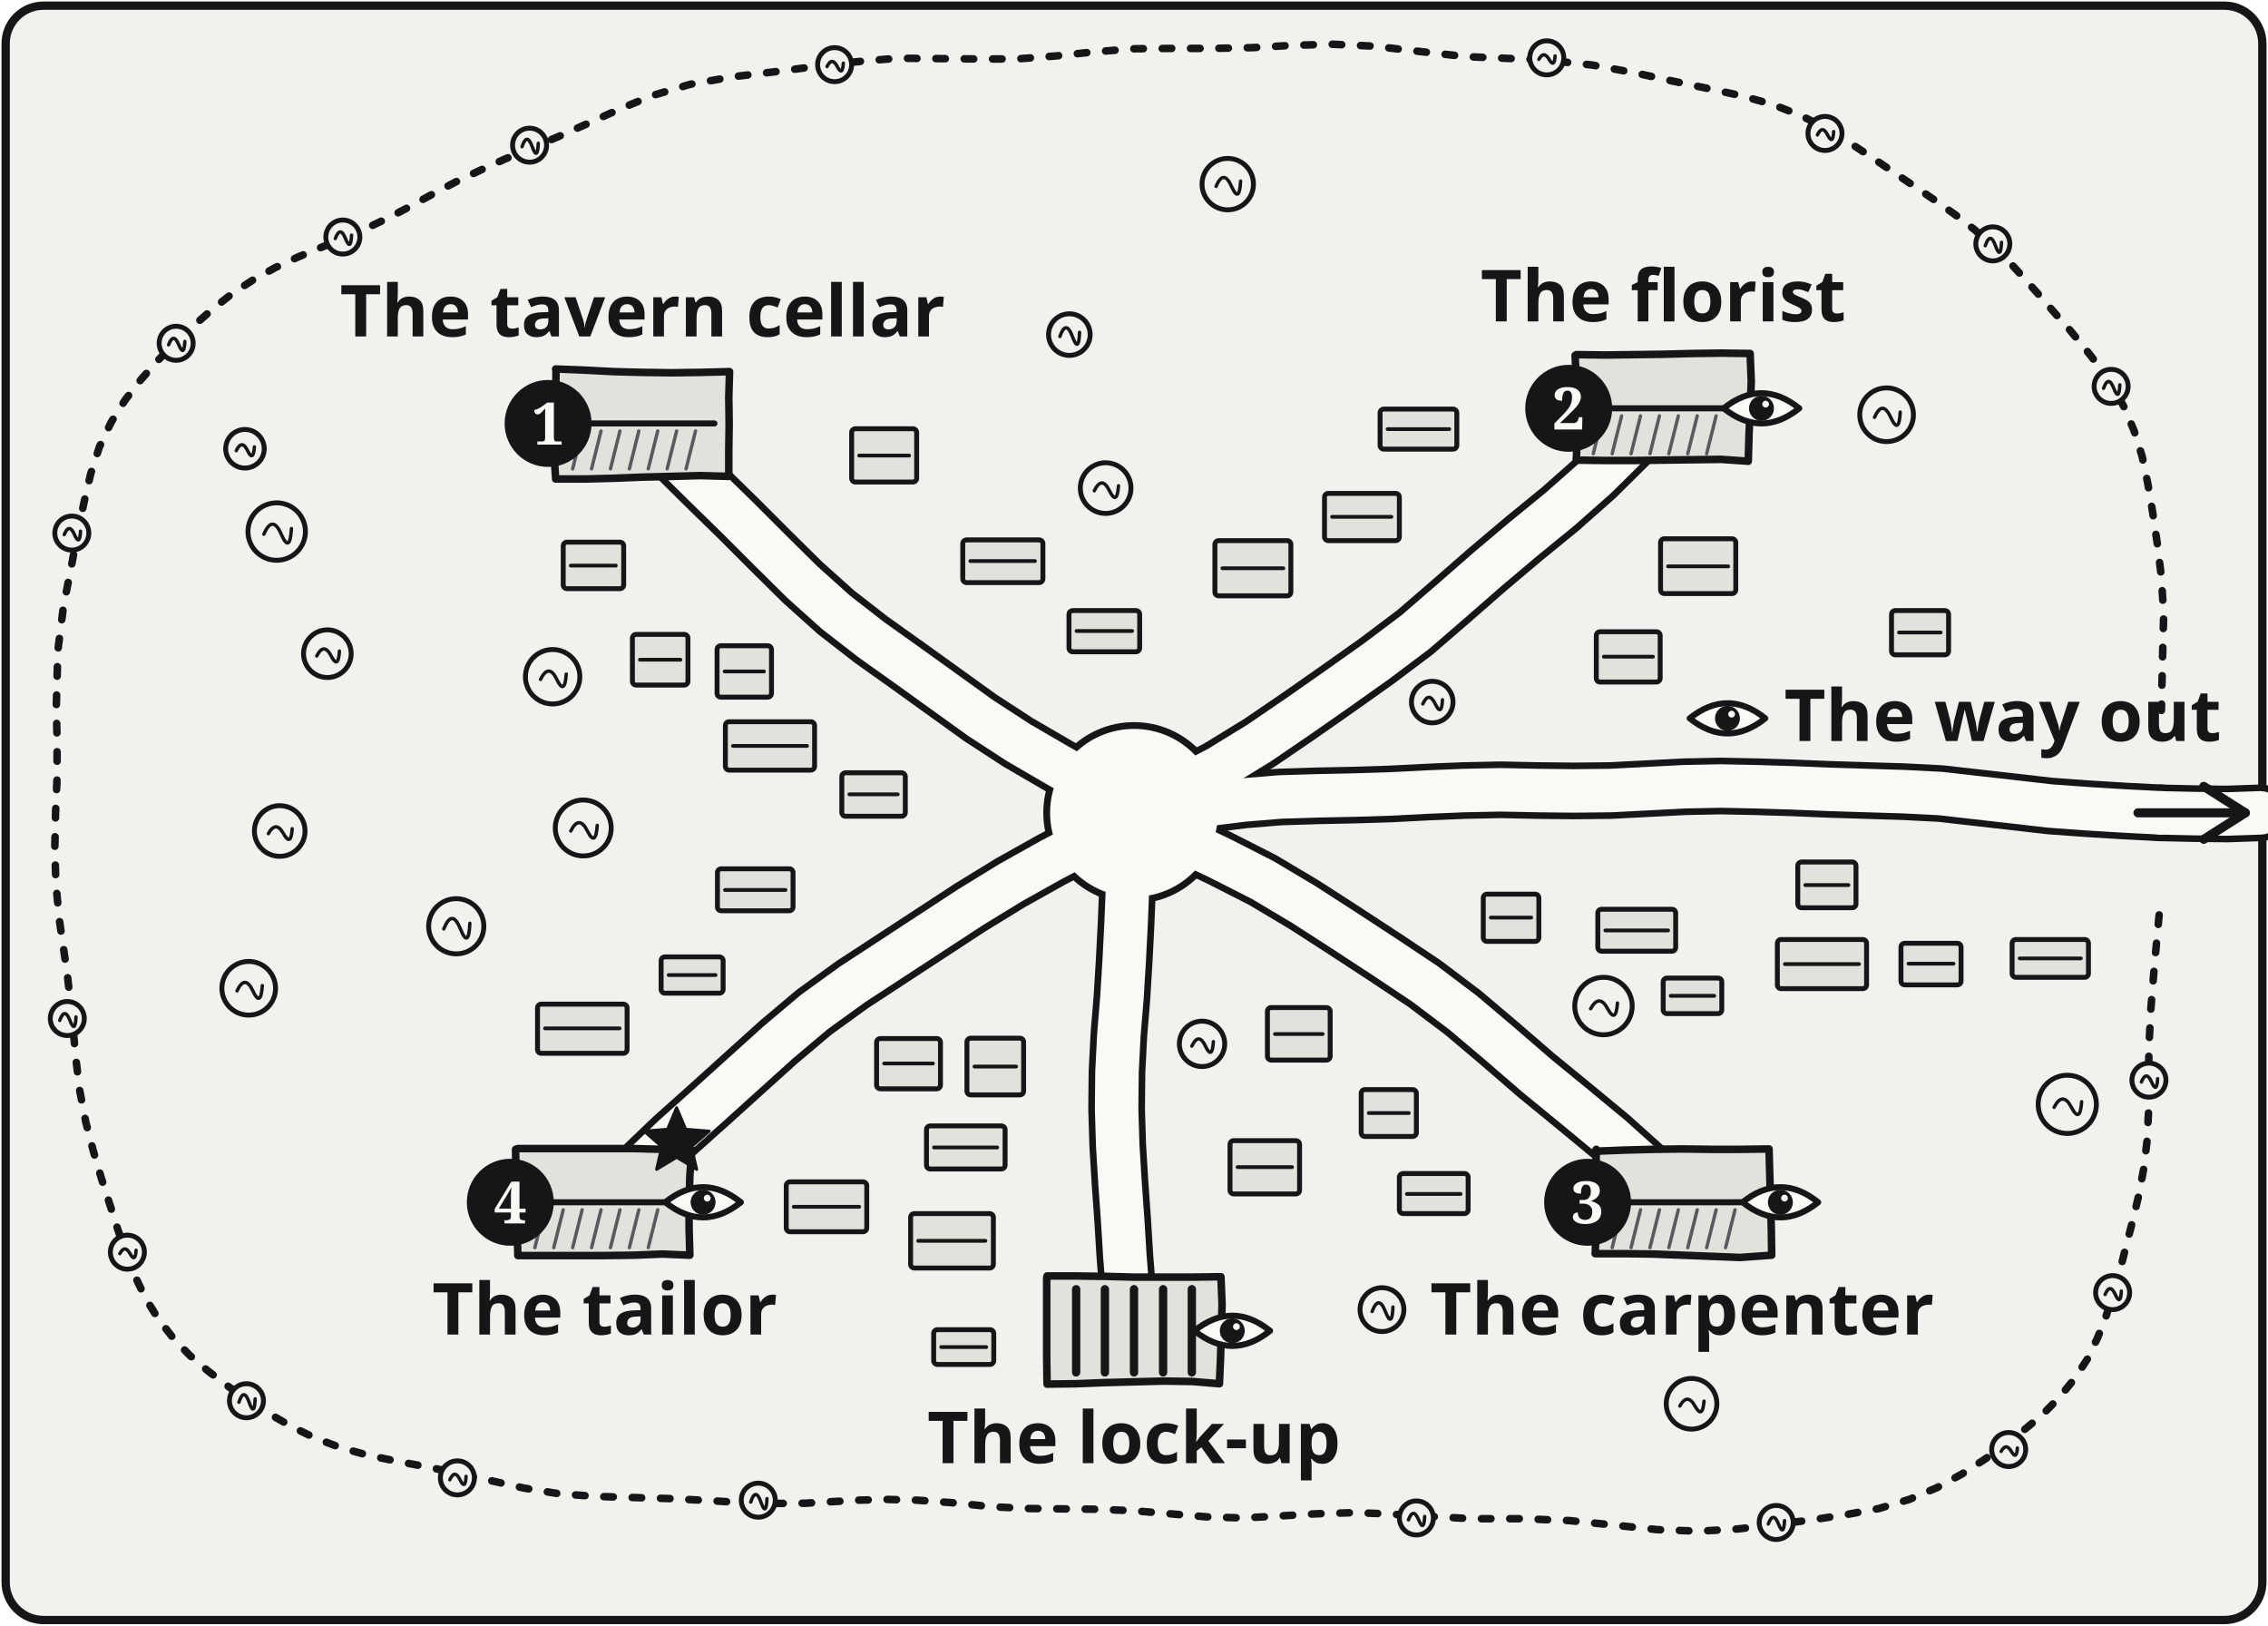
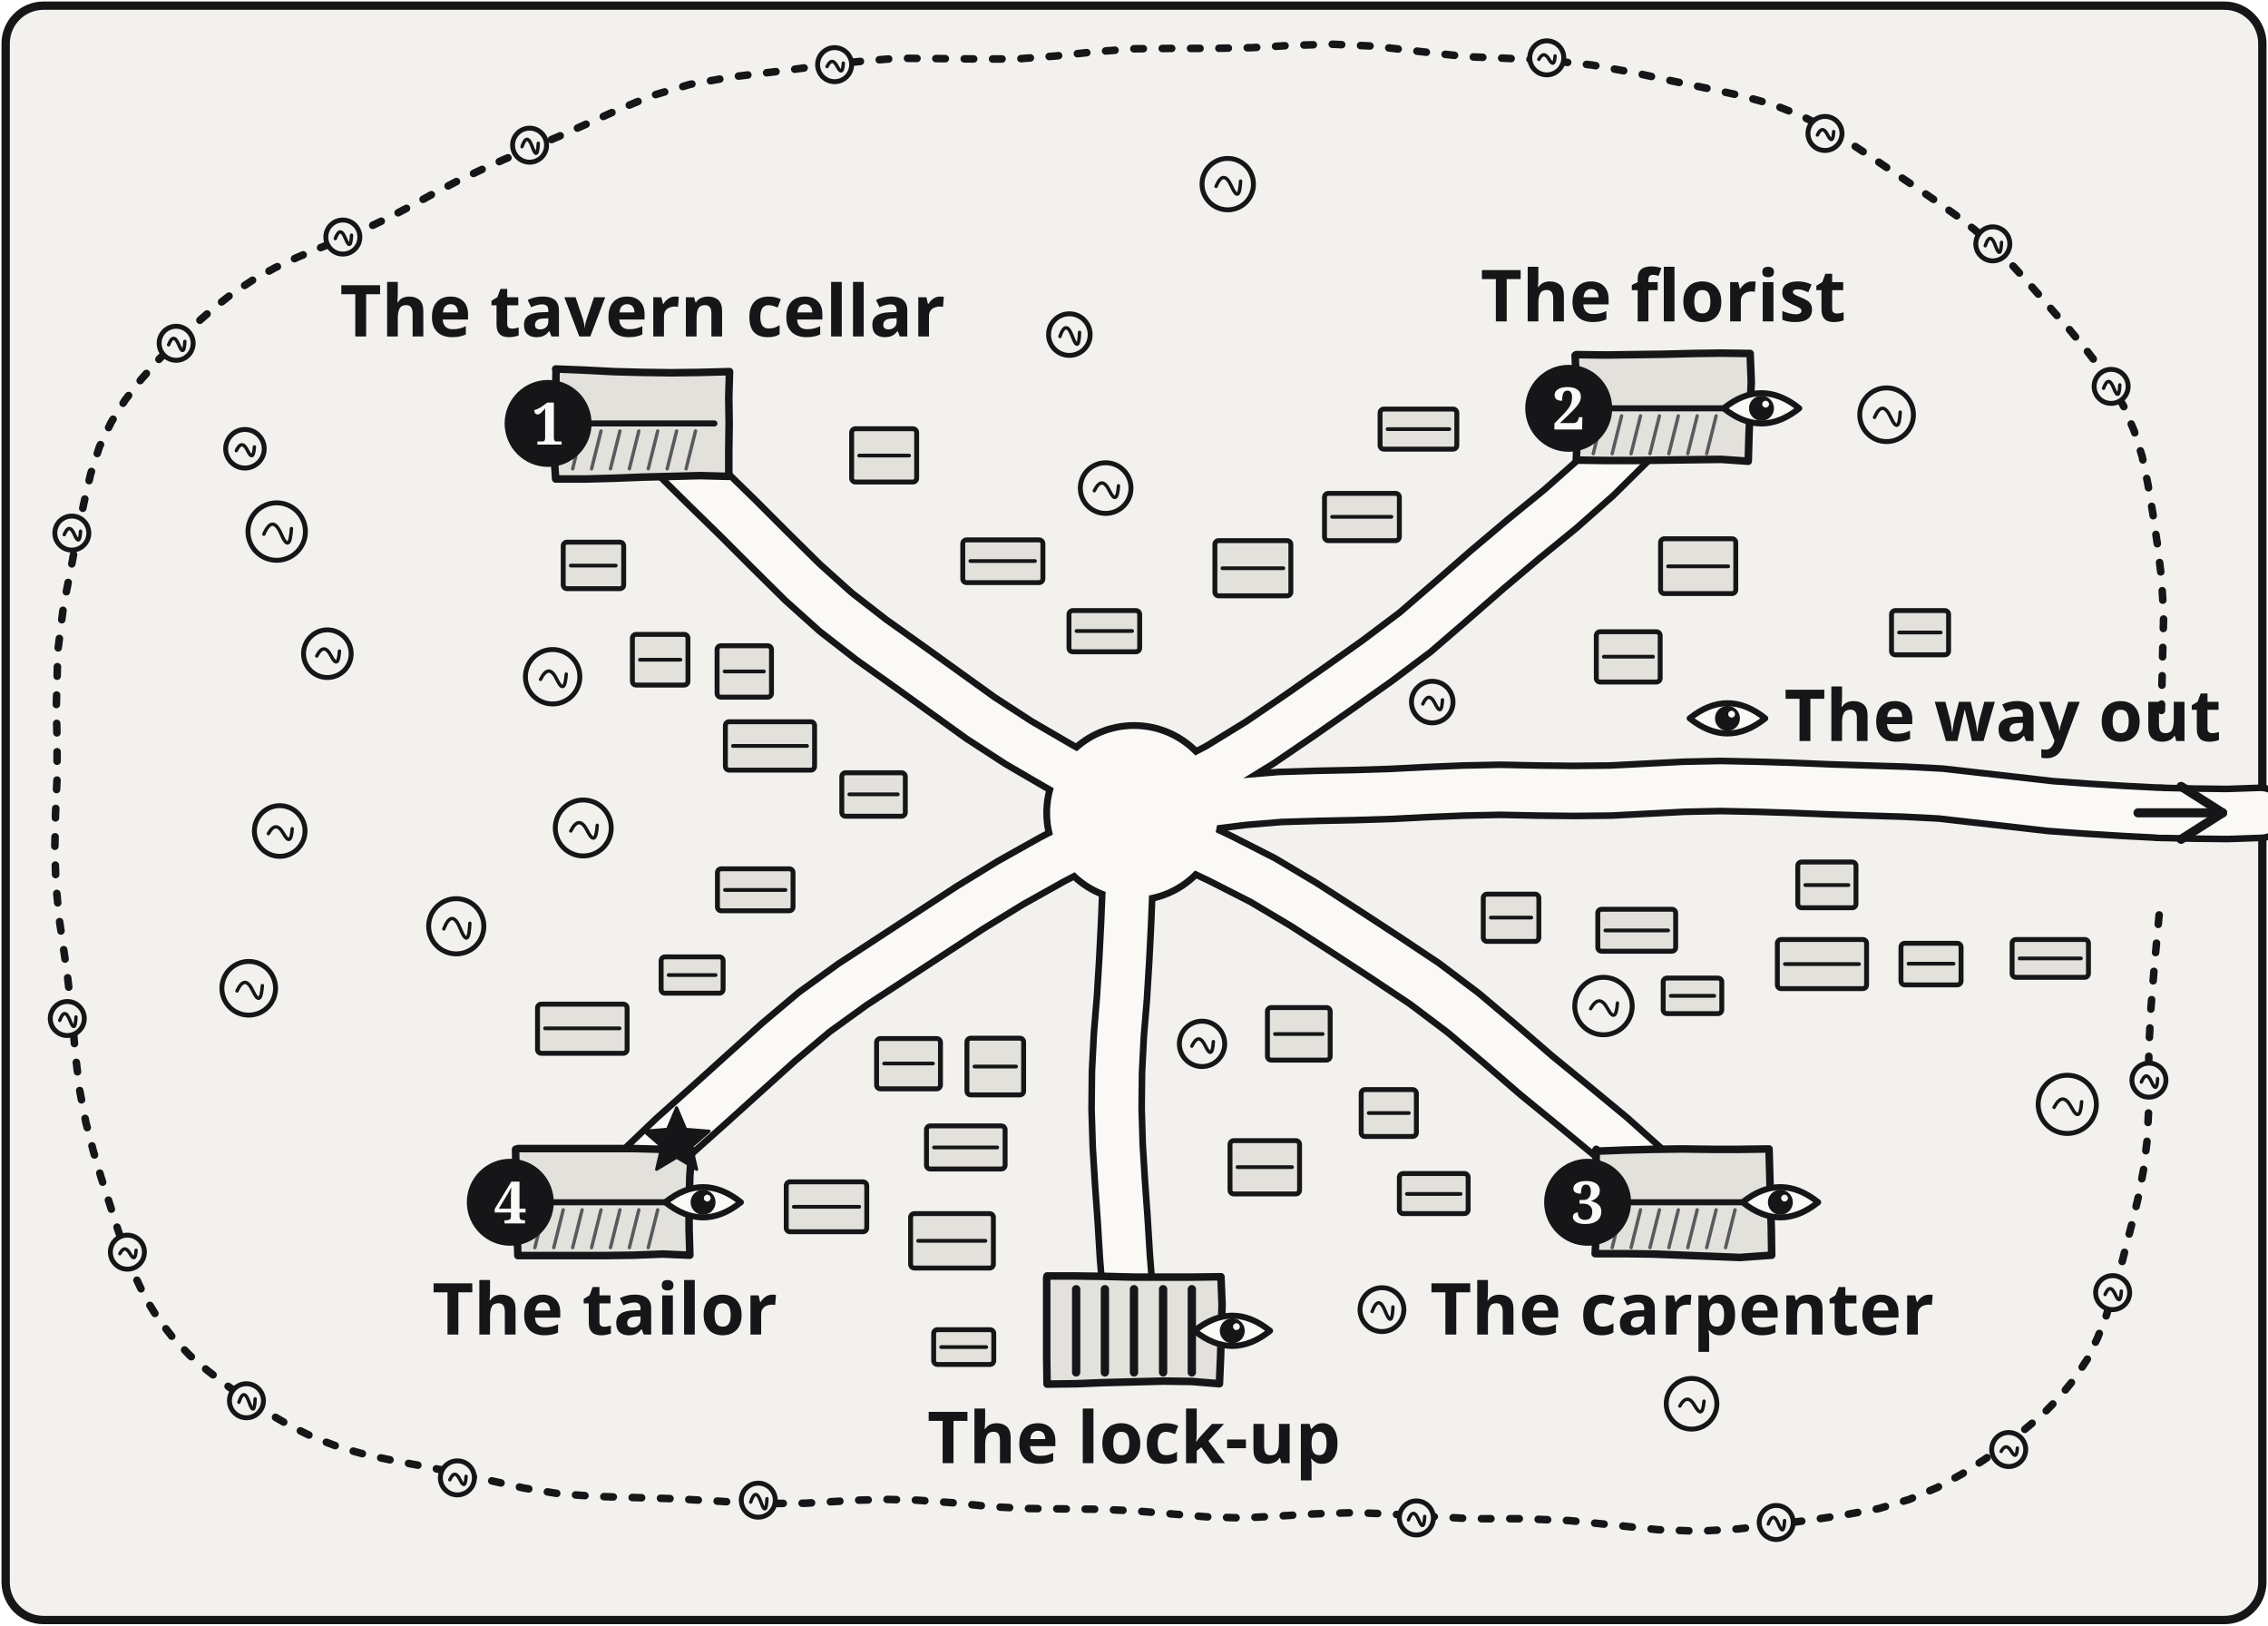
<svg xmlns="http://www.w3.org/2000/svg" viewBox="0 0 600 430" role="img" aria-labelledby="map-hallowby-title">
  <rect x="1.5" y="1.5" width="597" height="427" rx="10" fill="#f2f1ee" stroke="#161618" stroke-width="2.2" />
  <path d="M571.2 242 L569.9 255.9 L569 267 L568.5 276.8 L568.4 285.7 L568.4 294 L568 301.8 L567.1 309.2 L565.8 316.2 L564.2 322.9 L562.5 329.4 L560.9 335.8 L559.1 342 L557.2 348 L554.9 353.9 L552.2 359.5 L548.8 364.7 L544.8 369.6 L540.4 374.1 L535.5 378.2 L530.4 382.2 L524.9 386.1 L519 389.9 L512.4 393.5 L505.1 396.6 L497.1 399 L488.5 400.6 L479.4 402 L469.9 403.2 L459.9 404.4 L449.5 405 L438.5 404.6 L427.1 403.4 L415.2 402.2 L402.7 401.7 L389.3 401.7 L374.7 400.9 L366.5 400.4 L358.3 400.1 L348.2 400.4 L338.2 401 L328.7 401.5 L319.1 401.2 L309.5 400.4 L300 399.6 L290.5 399.2 L281 399.1 L271.5 399 L262 398.5 L252.3 397.5 L242.6 396.8 L234.8 396.6 L226.9 396.8 L213.1 397.6 L200.6 397.7 L189 397 L178 396.4 L167.6 396.1 L157.5 395.8 L147.9 395.1 L138.6 393.6 L129.7 391.6 L121.2 389.7 L113 388 L105 386.5 L97.3 384.9 L90.1 382.9 L83.2 380.3 L76.9 377.2 L71 373.8 L65.4 370.3 L60.1 366.5 L55 362.6 L50.2 358.5 L45.8 353.9 L41.9 348.9 L38.5 343.4 L35.7 337.5 L33.3 331.4 L31.1 325 L29 318.4 L26.8 311.6 L24.7 304.5 L22.7 296.8 L21.1 288.5 L20 279.4 L19.1 269.3 L17.8 257.7 L15.7 243.3 L14.8 233.9 L14.5 224.4 L14.7 215 L15.1 205.6 L15.1 196.1 L14.9 186.7 L15.3 172.1 L16.8 160.3 L18.8 150.2 L20.5 141.2 L22.2 133 L24 125.3 L26.3 118.2 L29.4 111.7 L33.1 105.8 L37.3 100.4 L41.8 95.3 L46.4 90.6 L51.3 86.1 L56.3 81.7 L61.5 77.6 L67 74 L72.8 70.8 L78.8 68 L84.8 65.5 L90.9 63.1 L96.9 60.4 L102.8 57.6 L108.7 54.5 L114.5 51.3 L120.6 48.1 L126.9 45.1 L133.5 42.1 L140.5 39.2 L147.8 36.1 L155.4 32.7 L163.6 29 L172.5 25.3 L182.6 22.3 L193.9 20.3 L206.5 18.8 L220.8 16.9 L229.1 16.1 L237.5 15.4 L248 15.5 L258.6 15.6 L268.9 15.6 L279.3 14.8 L289.6 13.7 L300 12.9 L310.4 12.8 L320.9 12.8 L331.3 12.6 L341.7 12 L352.5 11.7 L363.3 12.2 L372 13.2 L380.7 14.2 L388.2 15 L395.7 15.3 L409.1 15.9 L421.2 17.2 L432.2 19.2 L442.3 21.4 L451.8 23.4 L460.6 25.3 L468.9 27.6 L476.5 30.6 L483.4 34.1 L489.7 38 L495.6 41.9 L501.3 45.8 L506.8 49.5 L512.2 53.2 L517.4 56.9 L522.3 60.7 L527 64.8 L531.4 69.1 L535.5 73.6 L539.5 78.1 L543.5 82.7 L547.5 87.2 L551.4 91.9 L555.2 96.8 L558.8 102 L562 107.8 L564.6 114 L566.7 120.7 L568.2 127.9 L569.5 135.6 L570.7 143.7 L571.8 152.7 L572.4 162.6 L572.1 173.9 L571.8 187.9" fill="none" stroke="#161618" stroke-width="2" stroke-dasharray="2.5 5" stroke-linecap="round" />
  <circle cx="568.5" cy="285.7" r="4.5" fill="#f2f1ee" stroke="#161618" stroke-width="1.3" />
  <path d="M566.5 286.2 q1.3 -3.2 2.7 0 t1.6 -0.9" fill="none" stroke="#161618" stroke-width="0.9" stroke-linecap="round" />
  <circle cx="558.9" cy="341.9" r="4.5" fill="#f2f1ee" stroke="#161618" stroke-width="1.3" />
  <path d="M556.9 342.4 q1.3 -3.1 2.7 0 t1.6 -0.9" fill="none" stroke="#161618" stroke-width="0.9" stroke-linecap="round" />
  <circle cx="531.4" cy="383.4" r="4.5" fill="#f2f1ee" stroke="#161618" stroke-width="1.3" />
  <path d="M529.4 383.9 q1.3 -2.4 2.7 0 t1.6 -0.9" fill="none" stroke="#161618" stroke-width="0.9" stroke-linecap="round" />
  <circle cx="469.9" cy="402.7" r="4.5" fill="#f2f1ee" stroke="#161618" stroke-width="1.3" />
  <path d="M467.8 403.1 q1.3 -3.5 2.7 0 t1.6 -0.9" fill="none" stroke="#161618" stroke-width="0.9" stroke-linecap="round" />
  <circle cx="374.7" cy="401.5" r="4.5" fill="#f2f1ee" stroke="#161618" stroke-width="1.3" />
  <path d="M372.6 402 q1.3 -3.4 2.7 0 t1.6 -0.9" fill="none" stroke="#161618" stroke-width="0.9" stroke-linecap="round" />
  <circle cx="200.6" cy="396.8" r="4.5" fill="#f2f1ee" stroke="#161618" stroke-width="1.3" />
  <path d="M198.6 397.3 q1.3 -4 2.7 0 t1.6 -0.9" fill="none" stroke="#161618" stroke-width="0.9" stroke-linecap="round" />
  <circle cx="121" cy="390.9" r="4.5" fill="#f2f1ee" stroke="#161618" stroke-width="1.3" />
  <path d="M119 391.4 q1.3 -2.9 2.7 0 t1.6 -0.9" fill="none" stroke="#161618" stroke-width="0.9" stroke-linecap="round" />
  <circle cx="65.2" cy="370.5" r="4.5" fill="#f2f1ee" stroke="#161618" stroke-width="1.3" />
  <path d="M63.2 370.9 q1.3 -4 2.7 0 t1.6 -0.9" fill="none" stroke="#161618" stroke-width="0.9" stroke-linecap="round" />
  <circle cx="33.7" cy="331.2" r="4.5" fill="#f2f1ee" stroke="#161618" stroke-width="1.3" />
  <path d="M31.7 331.6 q1.3 -2.5 2.7 0 t1.6 -0.9" fill="none" stroke="#161618" stroke-width="0.9" stroke-linecap="round" />
  <circle cx="17.8" cy="269.4" r="4.5" fill="#f2f1ee" stroke="#161618" stroke-width="1.3" />
  <path d="M15.8 269.9 q1.3 -3.6 2.7 0 t1.6 -0.9" fill="none" stroke="#161618" stroke-width="0.9" stroke-linecap="round" />
  <circle cx="19" cy="141" r="4.5" fill="#f2f1ee" stroke="#161618" stroke-width="1.3" />
  <path d="M17 141.4 q1.3 -3.2 2.7 0 t1.6 -0.9" fill="none" stroke="#161618" stroke-width="0.9" stroke-linecap="round" />
  <circle cx="46.6" cy="90.8" r="4.5" fill="#f2f1ee" stroke="#161618" stroke-width="1.3" />
  <path d="M44.6 91.2 q1.3 -3.4 2.7 0 t1.6 -0.9" fill="none" stroke="#161618" stroke-width="0.9" stroke-linecap="round" />
  <circle cx="90.7" cy="62.7" r="4.5" fill="#f2f1ee" stroke="#161618" stroke-width="1.3" />
  <path d="M88.7 63.1 q1.3 -3.5 2.7 0 t1.6 -0.9" fill="none" stroke="#161618" stroke-width="0.9" stroke-linecap="round" />
  <circle cx="140.1" cy="38.4" r="4.5" fill="#f2f1ee" stroke="#161618" stroke-width="1.3" />
  <path d="M138.1 38.8 q1.3 -3.9 2.7 0 t1.6 -0.9" fill="none" stroke="#161618" stroke-width="0.9" stroke-linecap="round" />
  <circle cx="220.8" cy="17.1" r="4.5" fill="#f2f1ee" stroke="#161618" stroke-width="1.3" />
  <path d="M218.8 17.6 q1.3 -2.7 2.7 0 t1.6 -0.9" fill="none" stroke="#161618" stroke-width="0.9" stroke-linecap="round" />
  <circle cx="409.2" cy="15.3" r="4.5" fill="#f2f1ee" stroke="#161618" stroke-width="1.3" />
  <path d="M407.1 15.7 q1.3 -2.4 2.7 0 t1.6 -0.9" fill="none" stroke="#161618" stroke-width="0.9" stroke-linecap="round" />
  <circle cx="482.8" cy="35.3" r="4.5" fill="#f2f1ee" stroke="#161618" stroke-width="1.3" />
  <path d="M480.8 35.7 q1.3 -2.8 2.7 0 t1.6 -0.9" fill="none" stroke="#161618" stroke-width="0.9" stroke-linecap="round" />
  <circle cx="527.2" cy="64.5" r="4.5" fill="#f2f1ee" stroke="#161618" stroke-width="1.3" />
  <path d="M525.2 65 q1.3 -3.9 2.7 0 t1.6 -0.9" fill="none" stroke="#161618" stroke-width="0.9" stroke-linecap="round" />
  <circle cx="558.5" cy="102.2" r="4.5" fill="#f2f1ee" stroke="#161618" stroke-width="1.3" />
  <path d="M556.5 102.7 q1.3 -3.6 2.7 0 t1.6 -0.9" fill="none" stroke="#161618" stroke-width="0.9" stroke-linecap="round" />
  <path d="M300 215 L290.1 208.3 L279.7 202.4 L269.4 196.4 L259.4 189.9 L249.8 183 L240.2 176.1 L230.5 169.2 L221.1 161.9 L212.3 154 L203.8 145.6 L195.4 137.2 L186.9 128.9 L178.4 120.5 L170 112" fill="none" stroke="#161618" stroke-width="15" stroke-linecap="round" stroke-linejoin="round" />
  <path d="M300 215 L311.2 208.9 L322.4 203.1 L333.3 196.4 L343.7 189.3 L354 182.1 L364.3 174.8 L374.4 167.2 L383.9 159 L393.4 150.7 L403 142.6 L412.8 134.6 L422.3 126.2 L431.3 117.3 L440 108" fill="none" stroke="#161618" stroke-width="15" stroke-linecap="round" stroke-linejoin="round" />
  <path d="M300 215 L311.1 221.5 L322.7 227 L334.1 232.8 L345 239.3 L355.7 246.2 L366.4 253.2 L376.9 260.2 L387.1 267.9 L396.8 276.1 L406.4 284.4 L416.3 292.5 L426.1 300.6 L435.7 309.2 L445 318" fill="none" stroke="#161618" stroke-width="15" stroke-linecap="round" stroke-linejoin="round" />
  <path d="M300 215 L289.3 221.6 L278.2 227.4 L267.3 233.5 L256.7 240 L246.3 246.8 L235.9 253.6 L225.5 260.4 L215.4 267.7 L205.9 275.7 L196.7 284 L187.4 292.4 L178.1 300.7 L169.1 309.3 L160 318" fill="none" stroke="#161618" stroke-width="15" stroke-linecap="round" stroke-linejoin="round" />
  <path d="M300 215 L299 224.8 L298.3 234.6 L297.9 244.4 L297.4 254.2 L296.8 264 L296 273.7 L295.5 283.5 L295.4 293.3 L295.7 303.1 L296.3 312.9 L297 322.7 L297.6 332.5 L298.4 342.3 L300 352" fill="none" stroke="#161618" stroke-width="15" stroke-linecap="round" stroke-linejoin="round" />
  <path d="M300 215 L309.7 214.2 L319.4 212.8 L329 211.6 L338.7 210.8 L348.5 210.5 L358.2 210.3 L367.9 210 L377.6 209.5 L387.3 209.1 L397 208.9 L406.7 209.1 L416.4 209.2 L426.1 209.1 L435.8 208.6 L445.5 208.1 L455.2 207.9 L464.9 208.1 L474.6 208.4 L484.3 208.8 L494 209.1 L503.7 209.4 L513.4 209.9 L523.1 211 L532.8 212.1 L542.4 213.2 L552.1 213.9 L561.9 214.5 L571.6 215" fill="none" stroke="#161618" stroke-width="15" stroke-linecap="round" stroke-linejoin="round" />
  <path d="M571.6 215 L580.4 215.2 L589.2 215.3 L598 215" fill="none" stroke="#161618" stroke-width="15" stroke-linecap="round" />
  <circle cx="300" cy="215" r="24" fill="#161618" />
  <path d="M300 215 L290.1 208.3 L279.7 202.4 L269.4 196.4 L259.4 189.9 L249.8 183 L240.2 176.1 L230.5 169.2 L221.1 161.9 L212.3 154 L203.8 145.6 L195.4 137.2 L186.9 128.9 L178.4 120.5 L170 112" fill="none" stroke="#faf9f6" stroke-width="11.5" stroke-linecap="round" stroke-linejoin="round" />
  <path d="M300 215 L311.2 208.9 L322.4 203.1 L333.3 196.4 L343.7 189.3 L354 182.1 L364.3 174.8 L374.4 167.2 L383.9 159 L393.4 150.7 L403 142.6 L412.8 134.6 L422.3 126.2 L431.3 117.3 L440 108" fill="none" stroke="#faf9f6" stroke-width="11.5" stroke-linecap="round" stroke-linejoin="round" />
  <path d="M300 215 L311.1 221.5 L322.7 227 L334.1 232.8 L345 239.3 L355.7 246.2 L366.4 253.2 L376.9 260.2 L387.1 267.9 L396.8 276.1 L406.4 284.4 L416.3 292.5 L426.1 300.6 L435.7 309.2 L445 318" fill="none" stroke="#faf9f6" stroke-width="11.5" stroke-linecap="round" stroke-linejoin="round" />
  <path d="M300 215 L289.3 221.6 L278.2 227.4 L267.3 233.5 L256.7 240 L246.3 246.8 L235.9 253.6 L225.5 260.4 L215.4 267.7 L205.9 275.7 L196.7 284 L187.4 292.4 L178.1 300.7 L169.1 309.3 L160 318" fill="none" stroke="#faf9f6" stroke-width="11.5" stroke-linecap="round" stroke-linejoin="round" />
  <path d="M300 215 L299 224.8 L298.3 234.6 L297.9 244.4 L297.4 254.2 L296.8 264 L296 273.7 L295.5 283.5 L295.4 293.3 L295.7 303.1 L296.3 312.9 L297 322.7 L297.6 332.5 L298.4 342.3 L300 352" fill="none" stroke="#faf9f6" stroke-width="11.5" stroke-linecap="round" stroke-linejoin="round" />
  <path d="M300 215 L309.7 214.2 L319.4 212.8 L329 211.6 L338.7 210.8 L348.5 210.5 L358.2 210.3 L367.9 210 L377.6 209.5 L387.3 209.1 L397 208.9 L406.7 209.1 L416.4 209.2 L426.1 209.1 L435.8 208.6 L445.5 208.1 L455.2 207.9 L464.9 208.1 L474.6 208.4 L484.3 208.8 L494 209.1 L503.7 209.4 L513.4 209.9 L523.1 211 L532.8 212.1 L542.4 213.2 L552.1 213.9 L561.9 214.5 L571.6 215" fill="none" stroke="#faf9f6" stroke-width="11.5" stroke-linecap="round" stroke-linejoin="round" />
  <path d="M571.6 215 L580.4 215.2 L589.2 215.3 L598 215" fill="none" stroke="#faf9f6" stroke-width="11.5" stroke-linecap="round" />
  <circle cx="300" cy="215" r="22.2" fill="#faf9f6" />
  <rect x="532.3" y="248.5" width="20.2" height="10" rx="1" fill="#e3e1dc" stroke="#161618" stroke-width="1.3" />
  <path d="M534.3 253.5 L550.5 253.5" stroke="#161618" stroke-width="1" stroke-linecap="round" />
  <rect x="360.1" y="288.2" width="14.6" height="12.4" rx="1" fill="#e3e1dc" stroke="#161618" stroke-width="1.3" />
  <path d="M362.1 294.4 L372.7 294.4" stroke="#161618" stroke-width="1" stroke-linecap="round" />
  <rect x="475.6" y="228" width="15.4" height="12.1" rx="1" fill="#e3e1dc" stroke="#161618" stroke-width="1.3" />
  <path d="M477.6 234.1 L489 234.1" stroke="#161618" stroke-width="1" stroke-linecap="round" />
  <rect x="350.4" y="130.5" width="19.8" height="12.5" rx="1" fill="#e3e1dc" stroke="#161618" stroke-width="1.3" />
  <path d="M352.4 136.7 L368.1 136.7" stroke="#161618" stroke-width="1" stroke-linecap="round" />
  <rect x="502.9" y="249.5" width="15.9" height="11" rx="1" fill="#e3e1dc" stroke="#161618" stroke-width="1.3" />
  <path d="M504.9 254.9 L516.8 254.9" stroke="#161618" stroke-width="1" stroke-linecap="round" />
  <rect x="245.1" y="297.8" width="20.8" height="11.4" rx="1" fill="#e3e1dc" stroke="#161618" stroke-width="1.3" />
  <path d="M247.1 303.5 L263.8 303.5" stroke="#161618" stroke-width="1" stroke-linecap="round" />
  <rect x="321.4" y="143" width="20.1" height="14.6" rx="1" fill="#e3e1dc" stroke="#161618" stroke-width="1.3" />
  <path d="M323.4 150.3 L339.5 150.3" stroke="#161618" stroke-width="1" stroke-linecap="round" />
  <rect x="325.4" y="301.7" width="18.4" height="14.1" rx="1" fill="#e3e1dc" stroke="#161618" stroke-width="1.3" />
  <path d="M327.4 308.7 L341.8 308.7" stroke="#161618" stroke-width="1" stroke-linecap="round" />
  <rect x="191.9" y="190.9" width="23.6" height="12.8" rx="1" fill="#e3e1dc" stroke="#161618" stroke-width="1.3" />
  <path d="M193.9 197.3 L213.5 197.3" stroke="#161618" stroke-width="1" stroke-linecap="round" />
  <rect x="392.4" y="236.5" width="14.7" height="12.5" rx="1" fill="#e3e1dc" stroke="#161618" stroke-width="1.3" />
  <path d="M394.4 242.7 L405.1 242.7" stroke="#161618" stroke-width="1" stroke-linecap="round" />
  <rect x="149" y="143.4" width="16" height="12.3" rx="1" fill="#e3e1dc" stroke="#161618" stroke-width="1.3" />
  <path d="M151 149.6 L162.9 149.6" stroke="#161618" stroke-width="1" stroke-linecap="round" />
  <rect x="255.8" y="274.6" width="15" height="15" rx="1" fill="#e3e1dc" stroke="#161618" stroke-width="1.3" />
  <path d="M257.8 282.1 L268.8 282.1" stroke="#161618" stroke-width="1" stroke-linecap="round" />
  <rect x="440" y="258.7" width="15.5" height="9.4" rx="1" fill="#e3e1dc" stroke="#161618" stroke-width="1.3" />
  <path d="M442 263.4 L453.5 263.4" stroke="#161618" stroke-width="1" stroke-linecap="round" />
  <rect x="142.2" y="265.6" width="23.7" height="13" rx="1" fill="#e3e1dc" stroke="#161618" stroke-width="1.3" />
  <path d="M144.2 272 L163.9 272" stroke="#161618" stroke-width="1" stroke-linecap="round" />
  <rect x="247" y="351.7" width="15.9" height="9.2" rx="1" fill="#e3e1dc" stroke="#161618" stroke-width="1.3" />
  <path d="M249 356.3 L260.9 356.3" stroke="#161618" stroke-width="1" stroke-linecap="round" />
  <rect x="282.8" y="161.5" width="18.7" height="10.9" rx="1" fill="#e3e1dc" stroke="#161618" stroke-width="1.3" />
  <path d="M284.8 166.9 L299.5 166.9" stroke="#161618" stroke-width="1" stroke-linecap="round" />
  <rect x="365.1" y="108.2" width="20.3" height="10.6" rx="1" fill="#e3e1dc" stroke="#161618" stroke-width="1.3" />
  <path d="M367.1 113.5 L383.4 113.5" stroke="#161618" stroke-width="1" stroke-linecap="round" />
  <rect x="189.8" y="229.8" width="20" height="11.1" rx="1" fill="#e3e1dc" stroke="#161618" stroke-width="1.3" />
  <path d="M191.8 235.4 L207.8 235.4" stroke="#161618" stroke-width="1" stroke-linecap="round" />
  <rect x="470.2" y="248.5" width="23.6" height="13" rx="1" fill="#e3e1dc" stroke="#161618" stroke-width="1.3" />
  <path d="M472.2 255 L491.8 255" stroke="#161618" stroke-width="1" stroke-linecap="round" />
  <rect x="189.7" y="170.8" width="14.4" height="13.6" rx="1" fill="#e3e1dc" stroke="#161618" stroke-width="1.3" />
  <path d="M191.7 177.6 L202.1 177.6" stroke="#161618" stroke-width="1" stroke-linecap="round" />
  <rect x="500.4" y="161.5" width="15.1" height="11.7" rx="1" fill="#e3e1dc" stroke="#161618" stroke-width="1.3" />
  <path d="M502.4 167.3 L513.4 167.3" stroke="#161618" stroke-width="1" stroke-linecap="round" />
  <rect x="422.3" y="167.1" width="16.9" height="13.3" rx="1" fill="#e3e1dc" stroke="#161618" stroke-width="1.3" />
  <path d="M424.3 173.7 L437.3 173.7" stroke="#161618" stroke-width="1" stroke-linecap="round" />
  <rect x="231.9" y="274.7" width="16.9" height="13.3" rx="1" fill="#e3e1dc" stroke="#161618" stroke-width="1.3" />
  <path d="M233.9 281.3 L246.8 281.3" stroke="#161618" stroke-width="1" stroke-linecap="round" />
  <rect x="254.7" y="142.8" width="21.2" height="11.3" rx="1" fill="#e3e1dc" stroke="#161618" stroke-width="1.3" />
  <path d="M256.7 148.4 L273.8 148.4" stroke="#161618" stroke-width="1" stroke-linecap="round" />
  <rect x="370.2" y="310.4" width="18.2" height="10.6" rx="1" fill="#e3e1dc" stroke="#161618" stroke-width="1.3" />
  <path d="M372.2 315.8 L386.4 315.8" stroke="#161618" stroke-width="1" stroke-linecap="round" />
  <rect x="422.7" y="240.5" width="20.6" height="11.1" rx="1" fill="#e3e1dc" stroke="#161618" stroke-width="1.3" />
  <path d="M424.7 246.1 L441.3 246.1" stroke="#161618" stroke-width="1" stroke-linecap="round" />
  <rect x="208" y="312.6" width="21.3" height="13.2" rx="1" fill="#e3e1dc" stroke="#161618" stroke-width="1.3" />
  <path d="M210 319.2 L227.3 319.2" stroke="#161618" stroke-width="1" stroke-linecap="round" />
  <rect x="225.3" y="113.4" width="17.2" height="14.1" rx="1" fill="#e3e1dc" stroke="#161618" stroke-width="1.3" />
  <path d="M227.3 120.5 L240.5 120.5" stroke="#161618" stroke-width="1" stroke-linecap="round" />
  <rect x="439.3" y="142.5" width="19.9" height="14.5" rx="1" fill="#e3e1dc" stroke="#161618" stroke-width="1.3" />
  <path d="M441.3 149.8 L457.2 149.8" stroke="#161618" stroke-width="1" stroke-linecap="round" />
  <rect x="240.9" y="321" width="21.9" height="14.4" rx="1" fill="#e3e1dc" stroke="#161618" stroke-width="1.3" />
  <path d="M242.9 328.2 L260.7 328.2" stroke="#161618" stroke-width="1" stroke-linecap="round" />
  <rect x="174.9" y="253.1" width="16.4" height="9.6" rx="1" fill="#e3e1dc" stroke="#161618" stroke-width="1.3" />
  <path d="M176.9 257.9 L189.3 257.9" stroke="#161618" stroke-width="1" stroke-linecap="round" />
  <rect x="335.3" y="266.5" width="16.6" height="13.9" rx="1" fill="#e3e1dc" stroke="#161618" stroke-width="1.3" />
  <path d="M337.3 273.5 L349.9 273.5" stroke="#161618" stroke-width="1" stroke-linecap="round" />
  <rect x="222.7" y="204.4" width="16.8" height="11.5" rx="1" fill="#e3e1dc" stroke="#161618" stroke-width="1.3" />
  <path d="M224.7 210.1 L237.5 210.1" stroke="#161618" stroke-width="1" stroke-linecap="round" />
  <rect x="167.3" y="167.8" width="14.7" height="13.4" rx="1" fill="#e3e1dc" stroke="#161618" stroke-width="1.3" />
  <path d="M169.3 174.5 L180 174.5" stroke="#161618" stroke-width="1" stroke-linecap="round" />
  <circle cx="318" cy="276.1" r="6" fill="#f2f1ee" stroke="#161618" stroke-width="1.3" />
  <path d="M315.3 276.7 q1.8 -3.8 3.6 0 t2.1 -1.2" fill="none" stroke="#161618" stroke-width="0.9" stroke-linecap="round" />
  <circle cx="120.7" cy="245" r="7.3" fill="#f2f1ee" stroke="#161618" stroke-width="1.3" />
  <path d="M117.4 245.7 q2.2 -5.5 4.4 0 t2.5 -1.5" fill="none" stroke="#161618" stroke-width="0.9" stroke-linecap="round" />
  <circle cx="74" cy="219.8" r="6.7" fill="#f2f1ee" stroke="#161618" stroke-width="1.3" />
  <path d="M71 220.5 q2 -3.6 4 0 t2.3 -1.3" fill="none" stroke="#161618" stroke-width="0.9" stroke-linecap="round" />
  <circle cx="65.8" cy="261.4" r="7.1" fill="#f2f1ee" stroke="#161618" stroke-width="1.3" />
  <path d="M62.7 262.1 q2.1 -4.5 4.2 0 t2.5 -1.4" fill="none" stroke="#161618" stroke-width="0.9" stroke-linecap="round" />
  <circle cx="146.2" cy="179" r="7.2" fill="#f2f1ee" stroke="#161618" stroke-width="1.3" />
  <path d="M143 179.7 q2.2 -4.4 4.3 0 t2.5 -1.4" fill="none" stroke="#161618" stroke-width="0.9" stroke-linecap="round" />
  <circle cx="447.5" cy="371.3" r="6.7" fill="#f2f1ee" stroke="#161618" stroke-width="1.3" />
  <path d="M444.4 371.9 q2 -3.6 4 0 t2.4 -1.3" fill="none" stroke="#161618" stroke-width="0.9" stroke-linecap="round" />
  <circle cx="324.8" cy="48.7" r="6.8" fill="#f2f1ee" stroke="#161618" stroke-width="1.3" />
  <path d="M321.7 49.3 q2 -4.7 4.1 0 t2.4 -1.4" fill="none" stroke="#161618" stroke-width="0.9" stroke-linecap="round" />
  <circle cx="378.9" cy="185.7" r="5.5" fill="#f2f1ee" stroke="#161618" stroke-width="1.3" />
  <path d="M376.4 186.2 q1.6 -3.5 3.3 0 t1.9 -1.1" fill="none" stroke="#161618" stroke-width="0.9" stroke-linecap="round" />
  <circle cx="73.2" cy="140.6" r="7.6" fill="#f2f1ee" stroke="#161618" stroke-width="1.3" />
  <path d="M69.8 141.3 q2.3 -5.3 4.6 0 t2.7 -1.5" fill="none" stroke="#161618" stroke-width="0.9" stroke-linecap="round" />
  <circle cx="292.5" cy="129.1" r="6.7" fill="#f2f1ee" stroke="#161618" stroke-width="1.3" />
  <path d="M289.5 129.8 q2 -4.1 4 0 t2.4 -1.3" fill="none" stroke="#161618" stroke-width="0.9" stroke-linecap="round" />
  <circle cx="546.9" cy="292.1" r="7.7" fill="#f2f1ee" stroke="#161618" stroke-width="1.3" />
  <path d="M543.4 292.9 q2.3 -4.4 4.6 0 t2.7 -1.5" fill="none" stroke="#161618" stroke-width="0.9" stroke-linecap="round" />
  <circle cx="365.6" cy="346.4" r="5.8" fill="#f2f1ee" stroke="#161618" stroke-width="1.3" />
  <path d="M363 346.9 q1.7 -4.6 3.5 0 t2 -1.2" fill="none" stroke="#161618" stroke-width="0.9" stroke-linecap="round" />
  <circle cx="282.9" cy="88.5" r="5.5" fill="#f2f1ee" stroke="#161618" stroke-width="1.3" />
  <path d="M280.4 89 q1.6 -4.6 3.3 0 t1.9 -1.1" fill="none" stroke="#161618" stroke-width="0.9" stroke-linecap="round" />
  <circle cx="424.2" cy="266.1" r="7.6" fill="#f2f1ee" stroke="#161618" stroke-width="1.3" />
  <path d="M420.8 266.8 q2.3 -4.1 4.5 0 t2.6 -1.5" fill="none" stroke="#161618" stroke-width="0.9" stroke-linecap="round" />
  <circle cx="86.6" cy="172.9" r="6.3" fill="#f2f1ee" stroke="#161618" stroke-width="1.3" />
  <path d="M83.8 173.5 q1.9 -3.7 3.8 0 t2.2 -1.3" fill="none" stroke="#161618" stroke-width="0.9" stroke-linecap="round" />
  <circle cx="499.1" cy="109.7" r="7.1" fill="#f2f1ee" stroke="#161618" stroke-width="1.3" />
  <path d="M495.9 110.4 q2.1 -4.8 4.3 0 t2.5 -1.4" fill="none" stroke="#161618" stroke-width="0.9" stroke-linecap="round" />
  <circle cx="64.8" cy="118.7" r="5.1" fill="#f2f1ee" stroke="#161618" stroke-width="1.3" />
  <path d="M62.5 119.2 q1.5 -3.1 3 0 t1.8 -1" fill="none" stroke="#161618" stroke-width="0.9" stroke-linecap="round" />
  <circle cx="154.3" cy="219" r="7.4" fill="#f2f1ee" stroke="#161618" stroke-width="1.3" />
  <path d="M151 219.8 q2.2 -4.4 4.4 0 t2.6 -1.5" fill="none" stroke="#161618" stroke-width="0.9" stroke-linecap="round" />
-   <path d="M565.6 215 L594 215" stroke="#161618" stroke-width="2.4" stroke-linecap="round" />
-   <path d="M583 222 L594 215 L583 208" fill="none" stroke="#161618" stroke-width="2.4" stroke-linecap="round" stroke-linejoin="round" />
+   <path d="M565.6 215 L588 215" stroke="#161618" stroke-width="2.4" stroke-linecap="round" />
+   <path d="M577 222 L588 215 L577 208" fill="none" stroke="#161618" stroke-width="2.4" stroke-linecap="round" stroke-linejoin="round" />
  <g class="mark">
    <g transform="translate(457 190) scale(1)">
      <path d="M-10 0 Q0 -8 10 0 Q0 8 -10 0 Z" fill="#faf9f6" stroke="#161618" stroke-width="1.6" stroke-linejoin="round" />
      <circle r="3.3" fill="#161618" />
      <circle cx="1.1" cy="-1.1" r="0.9" fill="#faf9f6" />
    </g>
  </g>
  <path d="M147 97.6 L154.7 97.9 L162.3 98.3 L170 98.5 L177.7 98.6 L185.3 98.5 L193 98.3 L192.8 105 L192.9 112 L192.8 119 L192.8 126 L185.3 125.8 L177.7 126 L170 126.2 L162.3 126.5 L154.7 126.7 L147 126.7 L146.5 119 L146.8 112 L147 105 L147.1 98 Z" fill="#e3e1dc" stroke="#161618" stroke-width="2" stroke-linejoin="round" />
  <path d="M151 112 L189 112" stroke="#161618" stroke-width="1.6" stroke-linecap="round" />
  <path d="M154 114 L151.5 124" stroke="#5a5a5e" stroke-width="0.9" stroke-linecap="round" />
  <path d="M159 114 L156.5 124" stroke="#5a5a5e" stroke-width="0.9" stroke-linecap="round" />
  <path d="M164 114 L161.5 124" stroke="#5a5a5e" stroke-width="0.9" stroke-linecap="round" />
  <path d="M169 114 L166.5 124" stroke="#5a5a5e" stroke-width="0.9" stroke-linecap="round" />
  <path d="M174 114 L171.5 124" stroke="#5a5a5e" stroke-width="0.9" stroke-linecap="round" />
  <path d="M179 114 L176.5 124" stroke="#5a5a5e" stroke-width="0.9" stroke-linecap="round" />
  <path d="M184 114 L181.5 124" stroke="#5a5a5e" stroke-width="0.9" stroke-linecap="round" />
  <circle cx="145" cy="112" r="11.5" fill="#161618" />
  <text x="145" y="117.6" font-family="'Fraunces', Georgia, serif" font-weight="800" font-size="15.5" fill="#faf9f6" text-anchor="middle">1</text>
  <path d="M417 93.8 L424.7 93.9 L432.3 93.8 L440 93.7 L447.7 93.5 L455.3 93.4 L463 93.5 L463.3 101 L463 108 L462.7 115 L462.5 122 L455.3 121.5 L447.7 121.6 L440 121.7 L432.3 121.8 L424.7 121.8 L417 121.7 L417.3 115 L417.2 108 L417 101 L416.7 94 Z" fill="#e3e1dc" stroke="#161618" stroke-width="2" stroke-linejoin="round" />
  <path d="M421 108 L459 108" stroke="#161618" stroke-width="1.6" stroke-linecap="round" />
  <path d="M424 110 L421.5 120" stroke="#5a5a5e" stroke-width="0.9" stroke-linecap="round" />
  <path d="M429 110 L426.5 120" stroke="#5a5a5e" stroke-width="0.9" stroke-linecap="round" />
  <path d="M434 110 L431.5 120" stroke="#5a5a5e" stroke-width="0.9" stroke-linecap="round" />
  <path d="M439 110 L436.5 120" stroke="#5a5a5e" stroke-width="0.9" stroke-linecap="round" />
  <path d="M444 110 L441.5 120" stroke="#5a5a5e" stroke-width="0.9" stroke-linecap="round" />
  <path d="M449 110 L446.5 120" stroke="#5a5a5e" stroke-width="0.9" stroke-linecap="round" />
  <path d="M454 110 L451.5 120" stroke="#5a5a5e" stroke-width="0.9" stroke-linecap="round" />
  <circle cx="415" cy="108" r="11.5" fill="#161618" />
  <text x="415" y="113.6" font-family="'Fraunces', Georgia, serif" font-weight="800" font-size="15.5" fill="#faf9f6" text-anchor="middle">2</text>
  <g class="mark">
    <g transform="translate(466 108) scale(1)">
      <path d="M-10 0 Q0 -8 10 0 Q0 8 -10 0 Z" fill="#faf9f6" stroke="#161618" stroke-width="1.6" stroke-linejoin="round" />
      <circle r="3.3" fill="#161618" />
      <circle cx="1.1" cy="-1.1" r="0.9" fill="#faf9f6" />
    </g>
  </g>
  <path d="M422 304.5 L429.7 304.2 L437.3 304 L445 303.9 L452.7 304 L460.3 304 L468 303.9 L468.2 311 L468.4 318 L468.6 325 L468.7 332 L460.3 332.6 L452.7 332.3 L445 332 L437.3 331.7 L429.7 331.6 L422 331.6 L422.3 325 L422.2 318 L422.2 311 L422.3 304 Z" fill="#e3e1dc" stroke="#161618" stroke-width="2" stroke-linejoin="round" />
  <path d="M426 318 L464 318" stroke="#161618" stroke-width="1.6" stroke-linecap="round" />
  <path d="M429 320 L426.5 330" stroke="#5a5a5e" stroke-width="0.9" stroke-linecap="round" />
  <path d="M434 320 L431.5 330" stroke="#5a5a5e" stroke-width="0.9" stroke-linecap="round" />
  <path d="M439 320 L436.5 330" stroke="#5a5a5e" stroke-width="0.9" stroke-linecap="round" />
  <path d="M444 320 L441.5 330" stroke="#5a5a5e" stroke-width="0.9" stroke-linecap="round" />
  <path d="M449 320 L446.5 330" stroke="#5a5a5e" stroke-width="0.9" stroke-linecap="round" />
  <path d="M454 320 L451.5 330" stroke="#5a5a5e" stroke-width="0.9" stroke-linecap="round" />
  <path d="M459 320 L456.5 330" stroke="#5a5a5e" stroke-width="0.9" stroke-linecap="round" />
  <circle cx="420" cy="318" r="11.5" fill="#161618" />
  <text x="420" y="323.6" font-family="'Fraunces', Georgia, serif" font-weight="800" font-size="15.5" fill="#faf9f6" text-anchor="middle">3</text>
  <g class="mark">
    <g transform="translate(471 318) scale(1)">
      <path d="M-10 0 Q0 -8 10 0 Q0 8 -10 0 Z" fill="#faf9f6" stroke="#161618" stroke-width="1.6" stroke-linejoin="round" />
      <circle r="3.3" fill="#161618" />
      <circle cx="1.1" cy="-1.1" r="0.9" fill="#faf9f6" />
    </g>
  </g>
  <path d="M137 303.8 L144.7 303.8 L152.3 303.8 L160 303.8 L167.7 303.8 L175.3 304 L183 304.2 L182.5 311 L182.3 318 L182.3 325 L182.5 332 L175.3 331.7 L167.7 332 L160 332.1 L152.3 332.1 L144.7 332.1 L137 332.1 L136.8 325 L136.6 318 L136.5 311 L136.4 304 Z" fill="#e3e1dc" stroke="#161618" stroke-width="2" stroke-linejoin="round" />
  <path d="M141 318 L179 318" stroke="#161618" stroke-width="1.6" stroke-linecap="round" />
  <path d="M144 320 L141.5 330" stroke="#5a5a5e" stroke-width="0.9" stroke-linecap="round" />
  <path d="M149 320 L146.5 330" stroke="#5a5a5e" stroke-width="0.9" stroke-linecap="round" />
  <path d="M154 320 L151.5 330" stroke="#5a5a5e" stroke-width="0.9" stroke-linecap="round" />
  <path d="M159 320 L156.5 330" stroke="#5a5a5e" stroke-width="0.9" stroke-linecap="round" />
  <path d="M164 320 L161.5 330" stroke="#5a5a5e" stroke-width="0.9" stroke-linecap="round" />
  <path d="M169 320 L166.5 330" stroke="#5a5a5e" stroke-width="0.9" stroke-linecap="round" />
  <path d="M174 320 L171.5 330" stroke="#5a5a5e" stroke-width="0.9" stroke-linecap="round" />
  <circle cx="135" cy="318" r="11.5" fill="#161618" />
  <text x="135" y="323.6" font-family="'Fraunces', Georgia, serif" font-weight="800" font-size="15.5" fill="#faf9f6" text-anchor="middle">4</text>
  <g class="mark">
    <g transform="translate(186 318) scale(1)">
      <path d="M-10 0 Q0 -8 10 0 Q0 8 -10 0 Z" fill="#faf9f6" stroke="#161618" stroke-width="1.6" stroke-linejoin="round" />
      <circle r="3.3" fill="#161618" />
      <circle cx="1.1" cy="-1.1" r="0.9" fill="#faf9f6" />
    </g>
  </g>
  <g class="mark">
    <path d="M179 293 L181.4 298.7 L187.6 299.2 L182.9 303.3 L184.3 309.3 L179 306.1 L173.7 309.3 L175.1 303.3 L170.4 299.2 L176.6 298.7 Z" fill="#161618" stroke="#161618" stroke-width="0.8" stroke-linejoin="round" />
  </g>
  <path d="M277 337.5 L284.7 337.5 L292.3 337.6 L300 337.8 L307.7 337.8 L315.3 337.8 L323 337.7 L323.3 345 L323.1 352 L322.9 359 L322.6 366 L315.3 365.4 L307.7 365.3 L300 365.5 L292.3 365.7 L284.7 366 L277 366.1 L276.9 359 L276.9 352 L276.9 345 L276.9 338 Z" fill="#e3e1dc" stroke="#161618" stroke-width="2" stroke-linejoin="round" />
  <path d="M284.7 341 L284.7 363" stroke="#161618" stroke-width="2.2" stroke-linecap="round" />
  <path d="M292.3 341 L292.3 363" stroke="#161618" stroke-width="2.2" stroke-linecap="round" />
  <path d="M300 341 L300 363" stroke="#161618" stroke-width="2.2" stroke-linecap="round" />
  <path d="M307.7 341 L307.7 363" stroke="#161618" stroke-width="2.2" stroke-linecap="round" />
  <path d="M315.3 341 L315.3 363" stroke="#161618" stroke-width="2.2" stroke-linecap="round" />
  <g class="mark">
    <g transform="translate(326 352) scale(1)">
      <path d="M-10 0 Q0 -8 10 0 Q0 8 -10 0 Z" fill="#faf9f6" stroke="#161618" stroke-width="1.6" stroke-linejoin="round" />
      <circle r="3.3" fill="#161618" />
      <circle cx="1.1" cy="-1.1" r="0.9" fill="#faf9f6" />
    </g>
  </g>
  <text class="lbl" x="472" y="196" font-family="'Alegreya Sans', 'Segoe UI', sans-serif" font-weight="700" font-size="19" fill="#161618" text-anchor="start">The way out</text>
  <text class="lbl" x="170" y="89" font-family="'Alegreya Sans', 'Segoe UI', sans-serif" font-weight="700" font-size="19" fill="#161618" text-anchor="middle">The tavern cellar</text>
  <text class="lbl" x="440" y="85" font-family="'Alegreya Sans', 'Segoe UI', sans-serif" font-weight="700" font-size="19" fill="#161618" text-anchor="middle">The florist</text>
  <text class="lbl" x="445" y="353" font-family="'Alegreya Sans', 'Segoe UI', sans-serif" font-weight="700" font-size="19" fill="#161618" text-anchor="middle">The carpenter</text>
  <text class="lbl" x="160" y="353" font-family="'Alegreya Sans', 'Segoe UI', sans-serif" font-weight="700" font-size="19" fill="#161618" text-anchor="middle">The tailor</text>
  <text class="lbl" x="300" y="387" font-family="'Alegreya Sans', 'Segoe UI', sans-serif" font-weight="700" font-size="19" fill="#161618" text-anchor="middle">The lock-up</text>
</svg>
